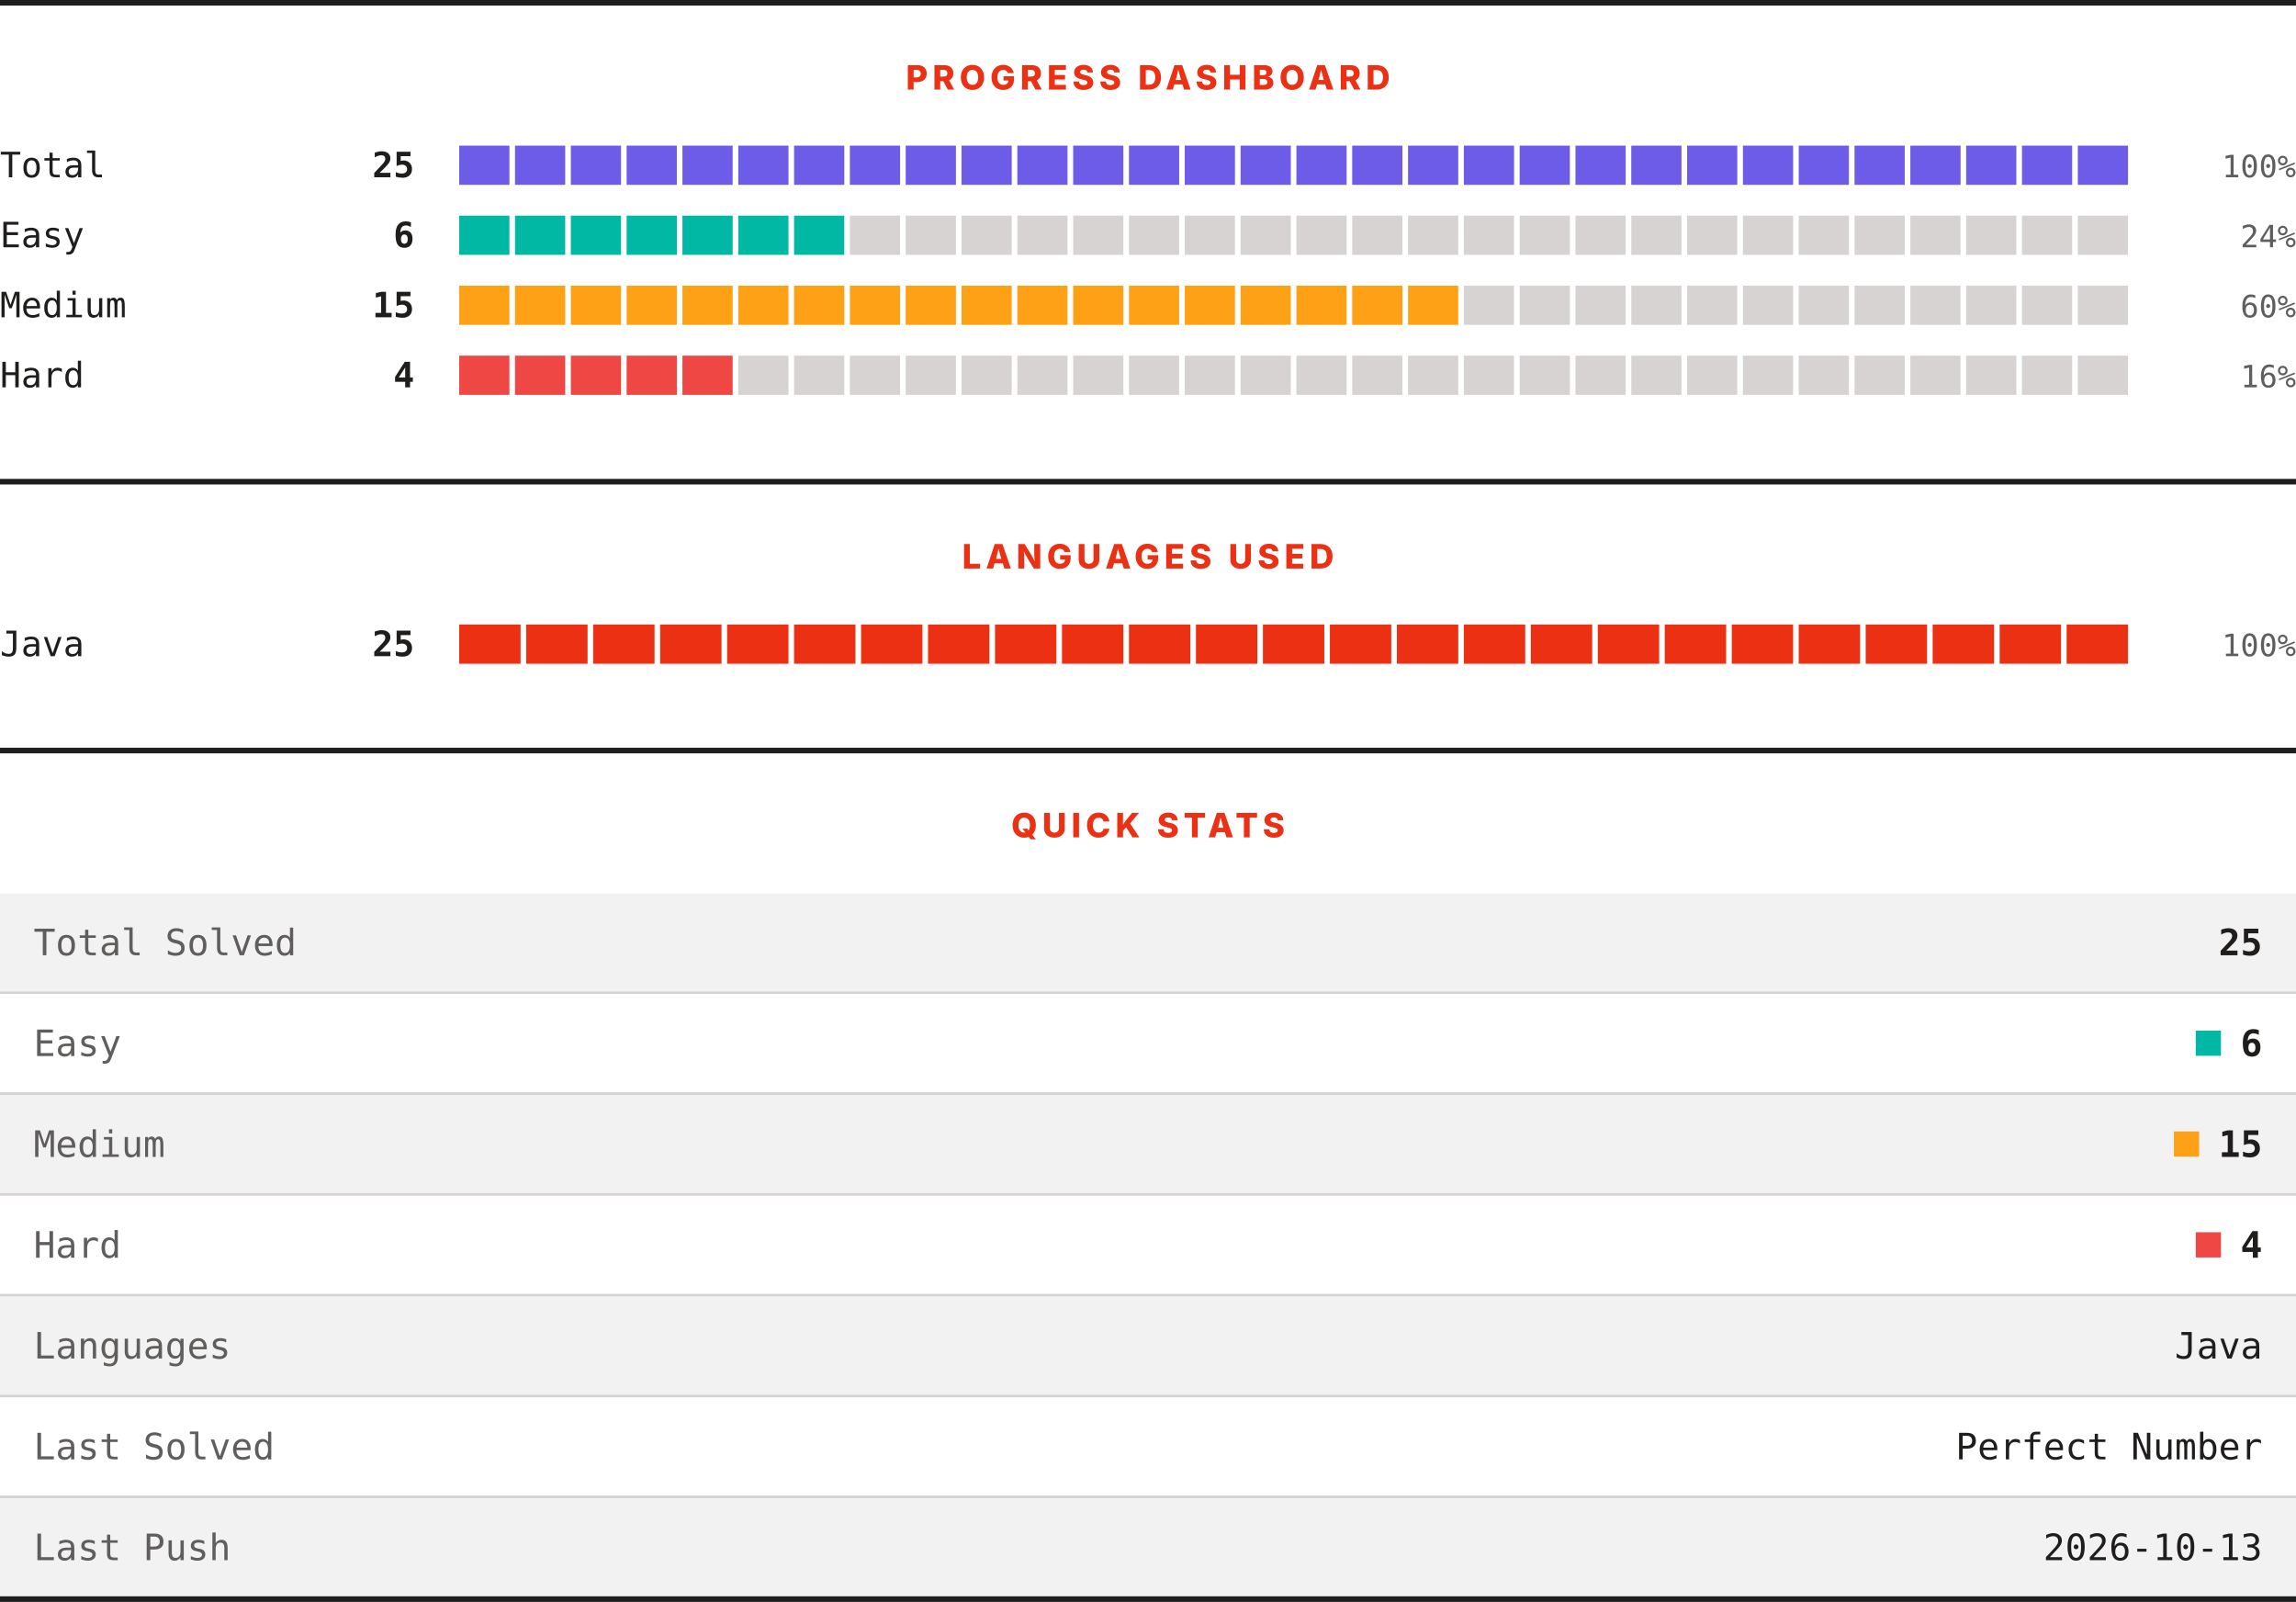
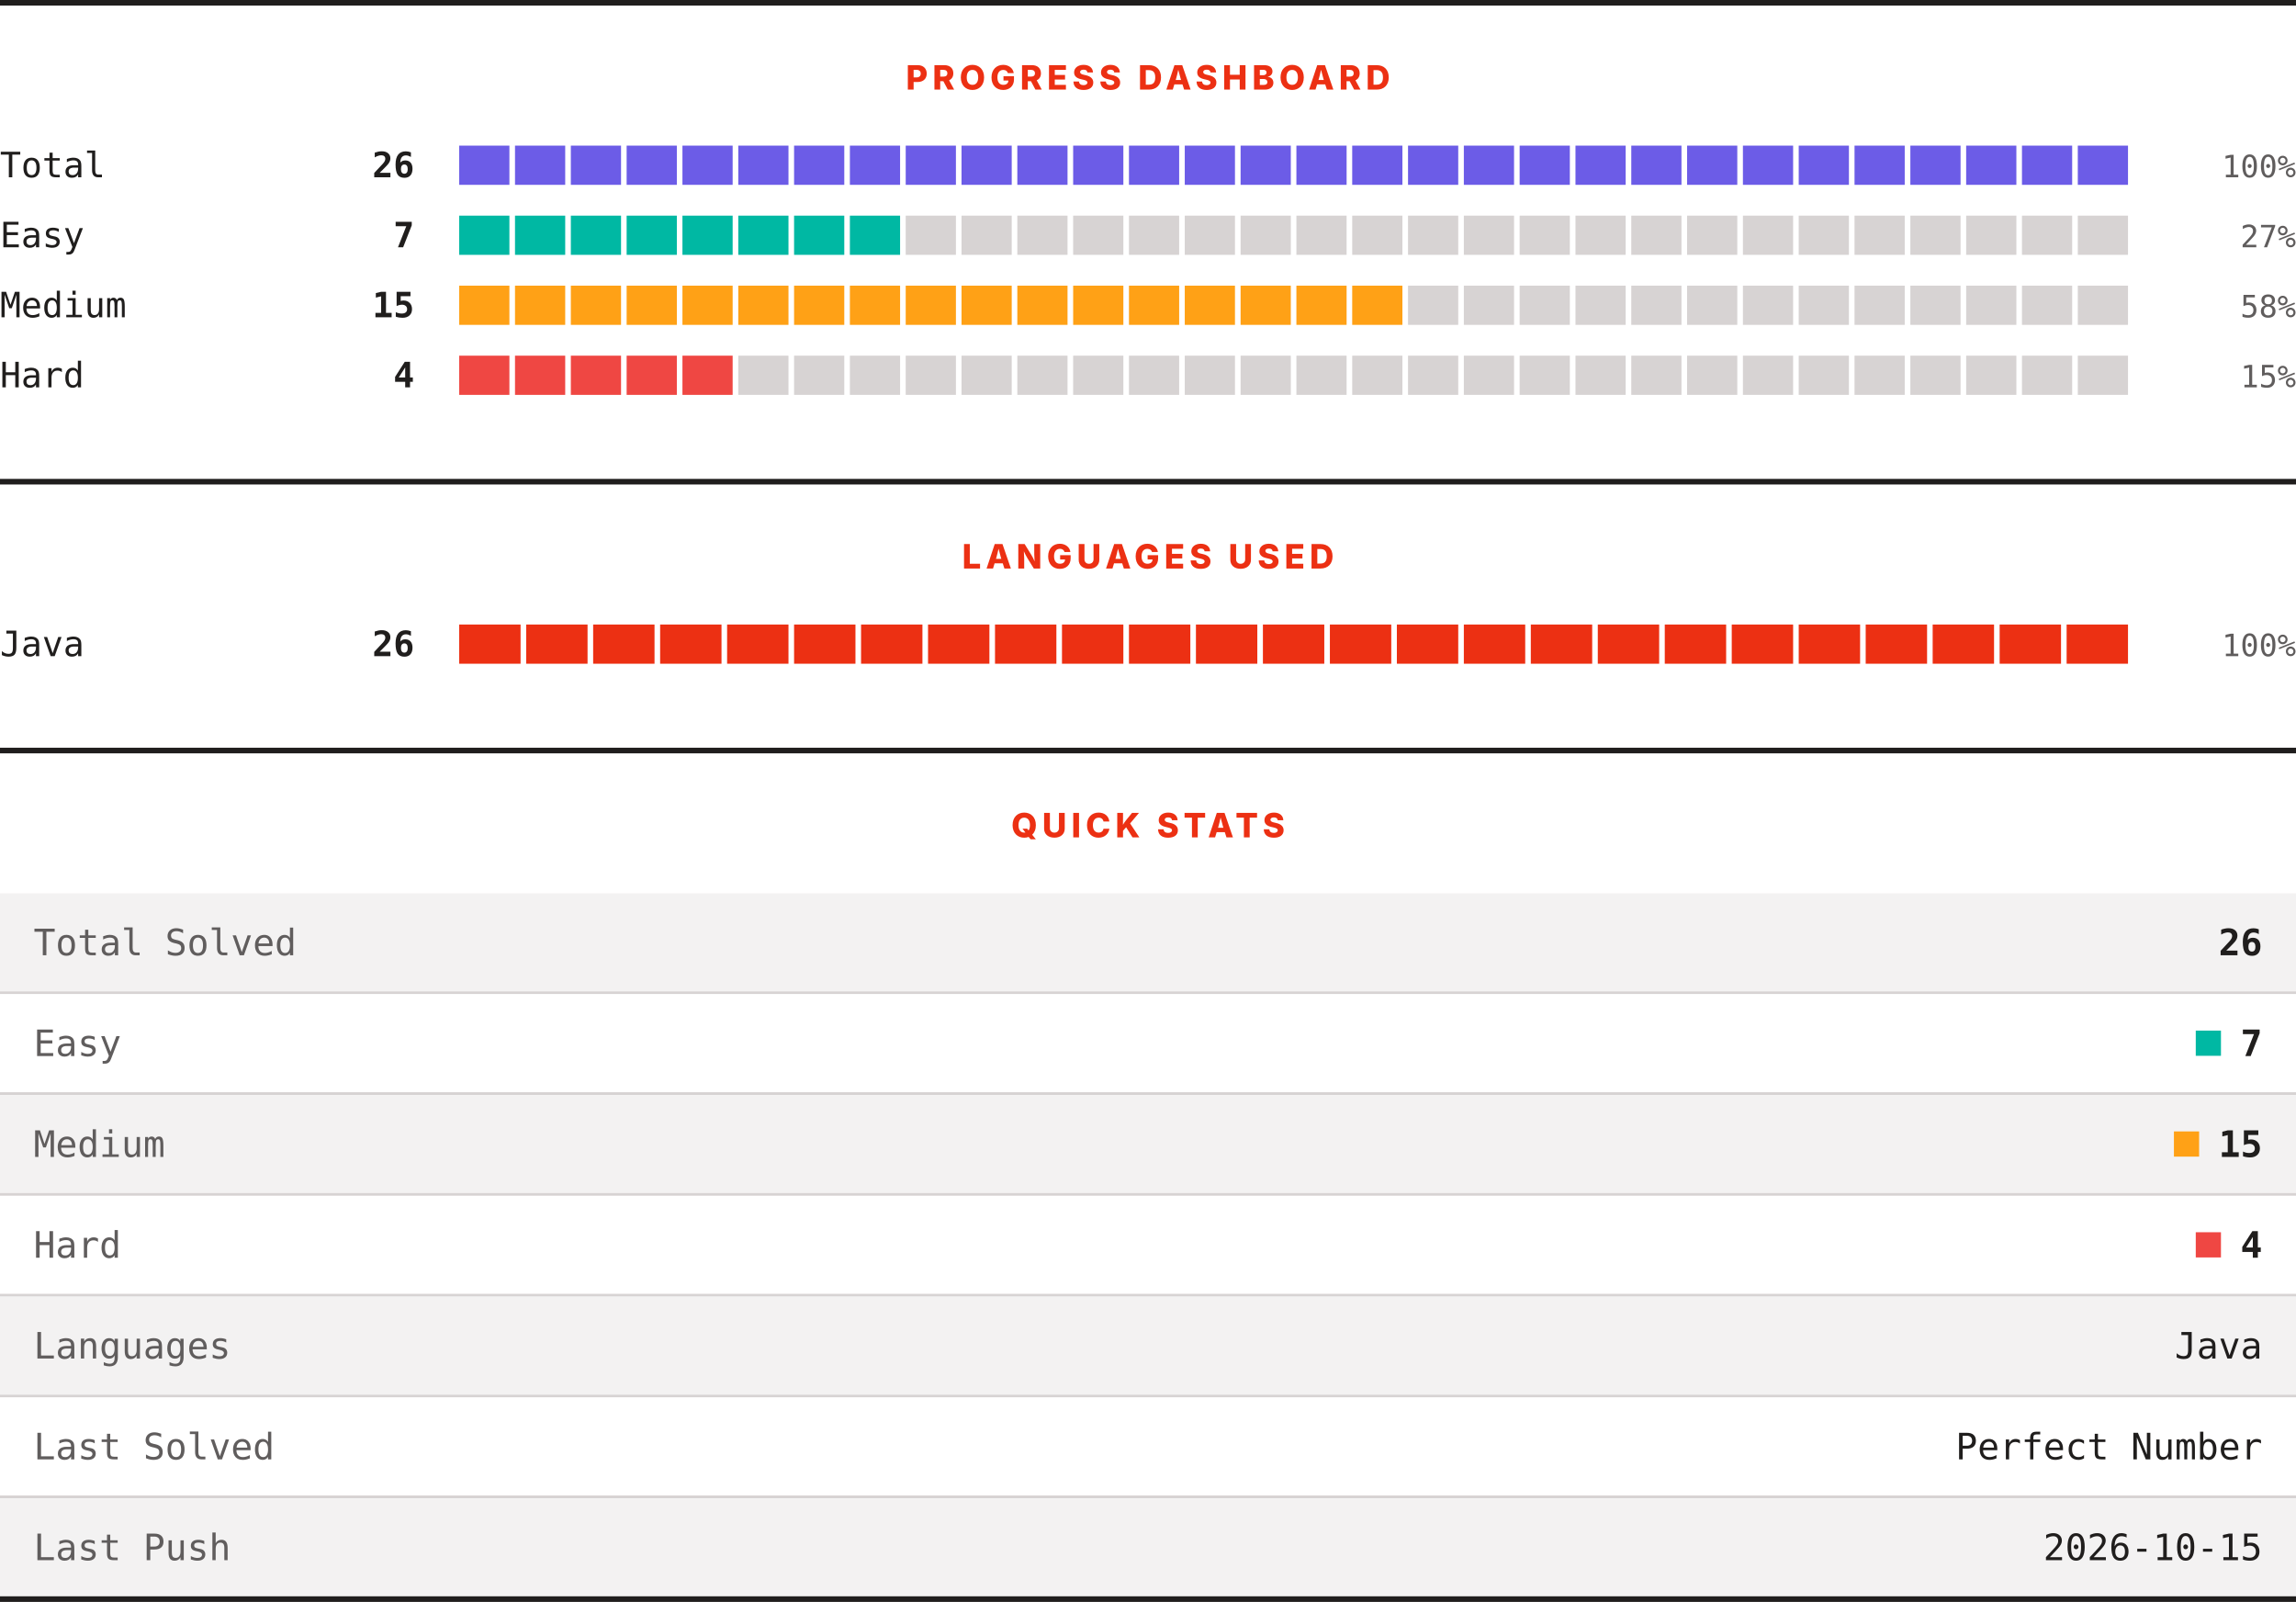
<svg xmlns="http://www.w3.org/2000/svg" width="820" height="572" viewBox="0 0 820 572" role="img" aria-label="LeetCode progress, languages and quick stats">
  <rect width="820" height="572" fill="#ffffff" />
  <rect x="0" y="0" width="820" height="2" fill="#201e1d" />
  <text x="410" y="32" text-anchor="middle" font-family="Archivo, system-ui, -apple-system, Segoe UI, sans-serif" font-size="12" font-weight="800" letter-spacing="1.68" fill="#ec3013">PROGRESS DASHBOARD</text>
  <text x="0" y="63.3" font-family="ui-monospace, SFMono-Regular, Menlo, Consolas, monospace" font-size="12.5" fill="#201e1d">Total</text>
-   <text x="148" y="63.3" text-anchor="end" font-family="ui-monospace, SFMono-Regular, Menlo, Consolas, monospace" font-size="12.5" font-weight="700" fill="#201e1d">25</text>
+   <text x="148" y="63.3" text-anchor="end" font-family="ui-monospace, SFMono-Regular, Menlo, Consolas, monospace" font-size="12.5" font-weight="700" fill="#201e1d">26</text>
  <rect x="164.00" y="52" width="17.93" height="14" fill="#6c5ce7" />
  <rect x="183.93" y="52" width="17.93" height="14" fill="#6c5ce7" />
  <rect x="203.87" y="52" width="17.93" height="14" fill="#6c5ce7" />
  <rect x="223.80" y="52" width="17.93" height="14" fill="#6c5ce7" />
  <rect x="243.73" y="52" width="17.93" height="14" fill="#6c5ce7" />
  <rect x="263.67" y="52" width="17.93" height="14" fill="#6c5ce7" />
  <rect x="283.60" y="52" width="17.93" height="14" fill="#6c5ce7" />
  <rect x="303.53" y="52" width="17.93" height="14" fill="#6c5ce7" />
  <rect x="323.47" y="52" width="17.93" height="14" fill="#6c5ce7" />
  <rect x="343.40" y="52" width="17.93" height="14" fill="#6c5ce7" />
  <rect x="363.33" y="52" width="17.93" height="14" fill="#6c5ce7" />
  <rect x="383.27" y="52" width="17.93" height="14" fill="#6c5ce7" />
  <rect x="403.20" y="52" width="17.93" height="14" fill="#6c5ce7" />
  <rect x="423.13" y="52" width="17.93" height="14" fill="#6c5ce7" />
  <rect x="443.07" y="52" width="17.93" height="14" fill="#6c5ce7" />
  <rect x="463.00" y="52" width="17.93" height="14" fill="#6c5ce7" />
  <rect x="482.93" y="52" width="17.93" height="14" fill="#6c5ce7" />
  <rect x="502.87" y="52" width="17.93" height="14" fill="#6c5ce7" />
  <rect x="522.80" y="52" width="17.93" height="14" fill="#6c5ce7" />
  <rect x="542.73" y="52" width="17.93" height="14" fill="#6c5ce7" />
  <rect x="562.67" y="52" width="17.93" height="14" fill="#6c5ce7" />
  <rect x="582.60" y="52" width="17.93" height="14" fill="#6c5ce7" />
  <rect x="602.53" y="52" width="17.93" height="14" fill="#6c5ce7" />
  <rect x="622.47" y="52" width="17.93" height="14" fill="#6c5ce7" />
  <rect x="642.40" y="52" width="17.93" height="14" fill="#6c5ce7" />
  <rect x="662.33" y="52" width="17.93" height="14" fill="#6c5ce7" />
  <rect x="682.27" y="52" width="17.93" height="14" fill="#6c5ce7" />
  <rect x="702.20" y="52" width="17.93" height="14" fill="#6c5ce7" />
  <rect x="722.13" y="52" width="17.93" height="14" fill="#6c5ce7" />
  <rect x="742.07" y="52" width="17.93" height="14" fill="#6c5ce7" />
  <text x="820" y="63.3" text-anchor="end" font-family="ui-monospace, SFMono-Regular, Menlo, Consolas, monospace" font-size="11" fill="#605d5d">100%</text>
  <text x="0" y="88.3" font-family="ui-monospace, SFMono-Regular, Menlo, Consolas, monospace" font-size="12.5" fill="#201e1d">Easy</text>
-   <text x="148" y="88.3" text-anchor="end" font-family="ui-monospace, SFMono-Regular, Menlo, Consolas, monospace" font-size="12.5" font-weight="700" fill="#201e1d">6</text>
+   <text x="148" y="88.3" text-anchor="end" font-family="ui-monospace, SFMono-Regular, Menlo, Consolas, monospace" font-size="12.5" font-weight="700" fill="#201e1d">7</text>
  <rect x="164.00" y="77" width="17.93" height="14" fill="#00b8a3" />
  <rect x="183.93" y="77" width="17.93" height="14" fill="#00b8a3" />
  <rect x="203.87" y="77" width="17.93" height="14" fill="#00b8a3" />
  <rect x="223.80" y="77" width="17.93" height="14" fill="#00b8a3" />
  <rect x="243.73" y="77" width="17.93" height="14" fill="#00b8a3" />
  <rect x="263.67" y="77" width="17.93" height="14" fill="#00b8a3" />
  <rect x="283.60" y="77" width="17.93" height="14" fill="#00b8a3" />
-   <rect x="303.53" y="77" width="17.93" height="14" fill="#d7d3d3" />
+   <rect x="303.53" y="77" width="17.93" height="14" fill="#00b8a3" />
  <rect x="323.47" y="77" width="17.93" height="14" fill="#d7d3d3" />
  <rect x="343.40" y="77" width="17.93" height="14" fill="#d7d3d3" />
  <rect x="363.33" y="77" width="17.93" height="14" fill="#d7d3d3" />
  <rect x="383.27" y="77" width="17.93" height="14" fill="#d7d3d3" />
  <rect x="403.20" y="77" width="17.93" height="14" fill="#d7d3d3" />
  <rect x="423.13" y="77" width="17.93" height="14" fill="#d7d3d3" />
  <rect x="443.07" y="77" width="17.93" height="14" fill="#d7d3d3" />
  <rect x="463.00" y="77" width="17.93" height="14" fill="#d7d3d3" />
  <rect x="482.93" y="77" width="17.93" height="14" fill="#d7d3d3" />
  <rect x="502.87" y="77" width="17.93" height="14" fill="#d7d3d3" />
  <rect x="522.80" y="77" width="17.93" height="14" fill="#d7d3d3" />
  <rect x="542.73" y="77" width="17.93" height="14" fill="#d7d3d3" />
  <rect x="562.67" y="77" width="17.93" height="14" fill="#d7d3d3" />
  <rect x="582.60" y="77" width="17.93" height="14" fill="#d7d3d3" />
  <rect x="602.53" y="77" width="17.93" height="14" fill="#d7d3d3" />
  <rect x="622.47" y="77" width="17.93" height="14" fill="#d7d3d3" />
  <rect x="642.40" y="77" width="17.93" height="14" fill="#d7d3d3" />
  <rect x="662.33" y="77" width="17.93" height="14" fill="#d7d3d3" />
  <rect x="682.27" y="77" width="17.93" height="14" fill="#d7d3d3" />
  <rect x="702.20" y="77" width="17.93" height="14" fill="#d7d3d3" />
  <rect x="722.13" y="77" width="17.93" height="14" fill="#d7d3d3" />
  <rect x="742.07" y="77" width="17.93" height="14" fill="#d7d3d3" />
-   <text x="820" y="88.3" text-anchor="end" font-family="ui-monospace, SFMono-Regular, Menlo, Consolas, monospace" font-size="11" fill="#605d5d">24%</text>
+   <text x="820" y="88.3" text-anchor="end" font-family="ui-monospace, SFMono-Regular, Menlo, Consolas, monospace" font-size="11" fill="#605d5d">27%</text>
  <text x="0" y="113.3" font-family="ui-monospace, SFMono-Regular, Menlo, Consolas, monospace" font-size="12.5" fill="#201e1d">Medium</text>
  <text x="148" y="113.3" text-anchor="end" font-family="ui-monospace, SFMono-Regular, Menlo, Consolas, monospace" font-size="12.5" font-weight="700" fill="#201e1d">15</text>
  <rect x="164.00" y="102" width="17.93" height="14" fill="#ffa116" />
  <rect x="183.93" y="102" width="17.93" height="14" fill="#ffa116" />
  <rect x="203.87" y="102" width="17.93" height="14" fill="#ffa116" />
  <rect x="223.80" y="102" width="17.93" height="14" fill="#ffa116" />
  <rect x="243.73" y="102" width="17.93" height="14" fill="#ffa116" />
  <rect x="263.67" y="102" width="17.93" height="14" fill="#ffa116" />
  <rect x="283.60" y="102" width="17.93" height="14" fill="#ffa116" />
  <rect x="303.53" y="102" width="17.93" height="14" fill="#ffa116" />
  <rect x="323.47" y="102" width="17.93" height="14" fill="#ffa116" />
  <rect x="343.40" y="102" width="17.93" height="14" fill="#ffa116" />
  <rect x="363.33" y="102" width="17.93" height="14" fill="#ffa116" />
  <rect x="383.27" y="102" width="17.93" height="14" fill="#ffa116" />
  <rect x="403.20" y="102" width="17.93" height="14" fill="#ffa116" />
  <rect x="423.13" y="102" width="17.93" height="14" fill="#ffa116" />
  <rect x="443.07" y="102" width="17.93" height="14" fill="#ffa116" />
  <rect x="463.00" y="102" width="17.93" height="14" fill="#ffa116" />
  <rect x="482.93" y="102" width="17.93" height="14" fill="#ffa116" />
-   <rect x="502.87" y="102" width="17.93" height="14" fill="#ffa116" />
+   <rect x="502.87" y="102" width="17.93" height="14" fill="#d7d3d3" />
  <rect x="522.80" y="102" width="17.93" height="14" fill="#d7d3d3" />
  <rect x="542.73" y="102" width="17.93" height="14" fill="#d7d3d3" />
  <rect x="562.67" y="102" width="17.93" height="14" fill="#d7d3d3" />
  <rect x="582.60" y="102" width="17.93" height="14" fill="#d7d3d3" />
  <rect x="602.53" y="102" width="17.93" height="14" fill="#d7d3d3" />
  <rect x="622.47" y="102" width="17.93" height="14" fill="#d7d3d3" />
  <rect x="642.40" y="102" width="17.93" height="14" fill="#d7d3d3" />
  <rect x="662.33" y="102" width="17.93" height="14" fill="#d7d3d3" />
  <rect x="682.27" y="102" width="17.93" height="14" fill="#d7d3d3" />
  <rect x="702.20" y="102" width="17.93" height="14" fill="#d7d3d3" />
  <rect x="722.13" y="102" width="17.93" height="14" fill="#d7d3d3" />
  <rect x="742.07" y="102" width="17.93" height="14" fill="#d7d3d3" />
-   <text x="820" y="113.3" text-anchor="end" font-family="ui-monospace, SFMono-Regular, Menlo, Consolas, monospace" font-size="11" fill="#605d5d">60%</text>
+   <text x="820" y="113.3" text-anchor="end" font-family="ui-monospace, SFMono-Regular, Menlo, Consolas, monospace" font-size="11" fill="#605d5d">58%</text>
  <text x="0" y="138.3" font-family="ui-monospace, SFMono-Regular, Menlo, Consolas, monospace" font-size="12.5" fill="#201e1d">Hard</text>
  <text x="148" y="138.3" text-anchor="end" font-family="ui-monospace, SFMono-Regular, Menlo, Consolas, monospace" font-size="12.5" font-weight="700" fill="#201e1d">4</text>
  <rect x="164.00" y="127" width="17.93" height="14" fill="#ef4743" />
  <rect x="183.93" y="127" width="17.93" height="14" fill="#ef4743" />
  <rect x="203.87" y="127" width="17.93" height="14" fill="#ef4743" />
  <rect x="223.80" y="127" width="17.93" height="14" fill="#ef4743" />
  <rect x="243.73" y="127" width="17.93" height="14" fill="#ef4743" />
  <rect x="263.67" y="127" width="17.93" height="14" fill="#d7d3d3" />
  <rect x="283.60" y="127" width="17.93" height="14" fill="#d7d3d3" />
  <rect x="303.53" y="127" width="17.93" height="14" fill="#d7d3d3" />
  <rect x="323.47" y="127" width="17.93" height="14" fill="#d7d3d3" />
  <rect x="343.40" y="127" width="17.93" height="14" fill="#d7d3d3" />
  <rect x="363.33" y="127" width="17.93" height="14" fill="#d7d3d3" />
  <rect x="383.27" y="127" width="17.93" height="14" fill="#d7d3d3" />
  <rect x="403.20" y="127" width="17.93" height="14" fill="#d7d3d3" />
  <rect x="423.13" y="127" width="17.93" height="14" fill="#d7d3d3" />
  <rect x="443.07" y="127" width="17.93" height="14" fill="#d7d3d3" />
  <rect x="463.00" y="127" width="17.93" height="14" fill="#d7d3d3" />
  <rect x="482.93" y="127" width="17.93" height="14" fill="#d7d3d3" />
  <rect x="502.87" y="127" width="17.93" height="14" fill="#d7d3d3" />
  <rect x="522.80" y="127" width="17.93" height="14" fill="#d7d3d3" />
  <rect x="542.73" y="127" width="17.93" height="14" fill="#d7d3d3" />
  <rect x="562.67" y="127" width="17.93" height="14" fill="#d7d3d3" />
  <rect x="582.60" y="127" width="17.93" height="14" fill="#d7d3d3" />
  <rect x="602.53" y="127" width="17.93" height="14" fill="#d7d3d3" />
  <rect x="622.47" y="127" width="17.93" height="14" fill="#d7d3d3" />
  <rect x="642.40" y="127" width="17.93" height="14" fill="#d7d3d3" />
  <rect x="662.33" y="127" width="17.93" height="14" fill="#d7d3d3" />
  <rect x="682.27" y="127" width="17.93" height="14" fill="#d7d3d3" />
  <rect x="702.20" y="127" width="17.93" height="14" fill="#d7d3d3" />
  <rect x="722.13" y="127" width="17.93" height="14" fill="#d7d3d3" />
  <rect x="742.07" y="127" width="17.93" height="14" fill="#d7d3d3" />
-   <text x="820" y="138.3" text-anchor="end" font-family="ui-monospace, SFMono-Regular, Menlo, Consolas, monospace" font-size="11" fill="#605d5d">16%</text>
+   <text x="820" y="138.3" text-anchor="end" font-family="ui-monospace, SFMono-Regular, Menlo, Consolas, monospace" font-size="11" fill="#605d5d">15%</text>
  <rect x="0" y="171" width="820" height="2" fill="#201e1d" />
  <text x="410" y="203" text-anchor="middle" font-family="Archivo, system-ui, -apple-system, Segoe UI, sans-serif" font-size="12" font-weight="800" letter-spacing="1.68" fill="#ec3013">LANGUAGES USED</text>
  <text x="0" y="234.3" font-family="ui-monospace, SFMono-Regular, Menlo, Consolas, monospace" font-size="12.5" fill="#201e1d">Java</text>
-   <text x="148" y="234.3" text-anchor="end" font-family="ui-monospace, SFMono-Regular, Menlo, Consolas, monospace" font-size="12.5" font-weight="700" fill="#201e1d">25</text>
+   <text x="148" y="234.3" text-anchor="end" font-family="ui-monospace, SFMono-Regular, Menlo, Consolas, monospace" font-size="12.5" font-weight="700" fill="#201e1d">26</text>
  <rect x="164.00" y="223" width="21.92" height="14" fill="#ec3013" />
  <rect x="187.92" y="223" width="21.92" height="14" fill="#ec3013" />
  <rect x="211.84" y="223" width="21.92" height="14" fill="#ec3013" />
  <rect x="235.76" y="223" width="21.92" height="14" fill="#ec3013" />
  <rect x="259.68" y="223" width="21.92" height="14" fill="#ec3013" />
  <rect x="283.60" y="223" width="21.92" height="14" fill="#ec3013" />
  <rect x="307.52" y="223" width="21.92" height="14" fill="#ec3013" />
  <rect x="331.44" y="223" width="21.92" height="14" fill="#ec3013" />
  <rect x="355.36" y="223" width="21.92" height="14" fill="#ec3013" />
  <rect x="379.28" y="223" width="21.92" height="14" fill="#ec3013" />
  <rect x="403.20" y="223" width="21.92" height="14" fill="#ec3013" />
  <rect x="427.12" y="223" width="21.92" height="14" fill="#ec3013" />
  <rect x="451.04" y="223" width="21.92" height="14" fill="#ec3013" />
  <rect x="474.96" y="223" width="21.92" height="14" fill="#ec3013" />
  <rect x="498.88" y="223" width="21.92" height="14" fill="#ec3013" />
  <rect x="522.80" y="223" width="21.92" height="14" fill="#ec3013" />
  <rect x="546.72" y="223" width="21.92" height="14" fill="#ec3013" />
  <rect x="570.64" y="223" width="21.92" height="14" fill="#ec3013" />
  <rect x="594.56" y="223" width="21.92" height="14" fill="#ec3013" />
  <rect x="618.48" y="223" width="21.92" height="14" fill="#ec3013" />
  <rect x="642.40" y="223" width="21.92" height="14" fill="#ec3013" />
  <rect x="666.32" y="223" width="21.92" height="14" fill="#ec3013" />
  <rect x="690.24" y="223" width="21.92" height="14" fill="#ec3013" />
  <rect x="714.16" y="223" width="21.92" height="14" fill="#ec3013" />
  <rect x="738.08" y="223" width="21.92" height="14" fill="#ec3013" />
  <text x="820" y="234.3" text-anchor="end" font-family="ui-monospace, SFMono-Regular, Menlo, Consolas, monospace" font-size="11" fill="#605d5d">100%</text>
  <rect x="0" y="267" width="820" height="2" fill="#201e1d" />
  <text x="410" y="299" text-anchor="middle" font-family="Archivo, system-ui, -apple-system, Segoe UI, sans-serif" font-size="12" font-weight="800" letter-spacing="1.68" fill="#ec3013">QUICK STATS</text>
  <rect x="0" y="319" width="820" height="35" fill="#f3f2f2" />
  <text x="12" y="341.1" font-family="ui-monospace, SFMono-Regular, Menlo, Consolas, monospace" font-size="13" fill="#605d5d">Total Solved</text>
-   <text x="808" y="341.1" text-anchor="end" font-family="ui-monospace, SFMono-Regular, Menlo, Consolas, monospace" font-size="13" font-weight="700" fill="#201e1d">25</text>
+   <text x="808" y="341.1" text-anchor="end" font-family="ui-monospace, SFMono-Regular, Menlo, Consolas, monospace" font-size="13" font-weight="700" fill="#201e1d">26</text>
  <rect x="0" y="354" width="820" height="1" fill="#d7d3d3" />
  <rect x="0" y="355" width="820" height="35" fill="#ffffff" />
  <text x="12" y="377.1" font-family="ui-monospace, SFMono-Regular, Menlo, Consolas, monospace" font-size="13" fill="#605d5d">Easy</text>
  <rect x="784.2" y="368" width="9" height="9" fill="#00b8a3" />
-   <text x="808" y="377.1" text-anchor="end" font-family="ui-monospace, SFMono-Regular, Menlo, Consolas, monospace" font-size="13" font-weight="700" fill="#201e1d">6</text>
+   <text x="808" y="377.1" text-anchor="end" font-family="ui-monospace, SFMono-Regular, Menlo, Consolas, monospace" font-size="13" font-weight="700" fill="#201e1d">7</text>
  <rect x="0" y="390" width="820" height="1" fill="#d7d3d3" />
  <rect x="0" y="391" width="820" height="35" fill="#f3f2f2" />
  <text x="12" y="413.1" font-family="ui-monospace, SFMono-Regular, Menlo, Consolas, monospace" font-size="13" fill="#605d5d">Medium</text>
  <rect x="776.4" y="404" width="9" height="9" fill="#ffa116" />
  <text x="808" y="413.1" text-anchor="end" font-family="ui-monospace, SFMono-Regular, Menlo, Consolas, monospace" font-size="13" font-weight="700" fill="#201e1d">15</text>
  <rect x="0" y="426" width="820" height="1" fill="#d7d3d3" />
  <rect x="0" y="427" width="820" height="35" fill="#ffffff" />
  <text x="12" y="449.1" font-family="ui-monospace, SFMono-Regular, Menlo, Consolas, monospace" font-size="13" fill="#605d5d">Hard</text>
  <rect x="784.2" y="440" width="9" height="9" fill="#ef4743" />
  <text x="808" y="449.1" text-anchor="end" font-family="ui-monospace, SFMono-Regular, Menlo, Consolas, monospace" font-size="13" font-weight="700" fill="#201e1d">4</text>
  <rect x="0" y="462" width="820" height="1" fill="#d7d3d3" />
  <rect x="0" y="463" width="820" height="35" fill="#f3f2f2" />
  <text x="12" y="485.1" font-family="ui-monospace, SFMono-Regular, Menlo, Consolas, monospace" font-size="13" fill="#605d5d">Languages</text>
  <text x="808" y="485.1" text-anchor="end" font-family="ui-monospace, SFMono-Regular, Menlo, Consolas, monospace" font-size="13" fill="#201e1d">Java</text>
  <rect x="0" y="498" width="820" height="1" fill="#d7d3d3" />
  <rect x="0" y="499" width="820" height="35" fill="#ffffff" />
  <text x="12" y="521.1" font-family="ui-monospace, SFMono-Regular, Menlo, Consolas, monospace" font-size="13" fill="#605d5d">Last Solved</text>
  <text x="808" y="521.1" text-anchor="end" font-family="ui-monospace, SFMono-Regular, Menlo, Consolas, monospace" font-size="13" fill="#201e1d">Perfect Number</text>
  <rect x="0" y="534" width="820" height="1" fill="#d7d3d3" />
  <rect x="0" y="535" width="820" height="35" fill="#f3f2f2" />
  <text x="12" y="557.1" font-family="ui-monospace, SFMono-Regular, Menlo, Consolas, monospace" font-size="13" fill="#605d5d">Last Push</text>
-   <text x="808" y="557.1" text-anchor="end" font-family="ui-monospace, SFMono-Regular, Menlo, Consolas, monospace" font-size="13" fill="#201e1d">2026-10-13</text>
+   <text x="808" y="557.1" text-anchor="end" font-family="ui-monospace, SFMono-Regular, Menlo, Consolas, monospace" font-size="13" fill="#201e1d">2026-10-15</text>
  <rect x="0" y="570" width="820" height="2" fill="#201e1d" />
</svg>
